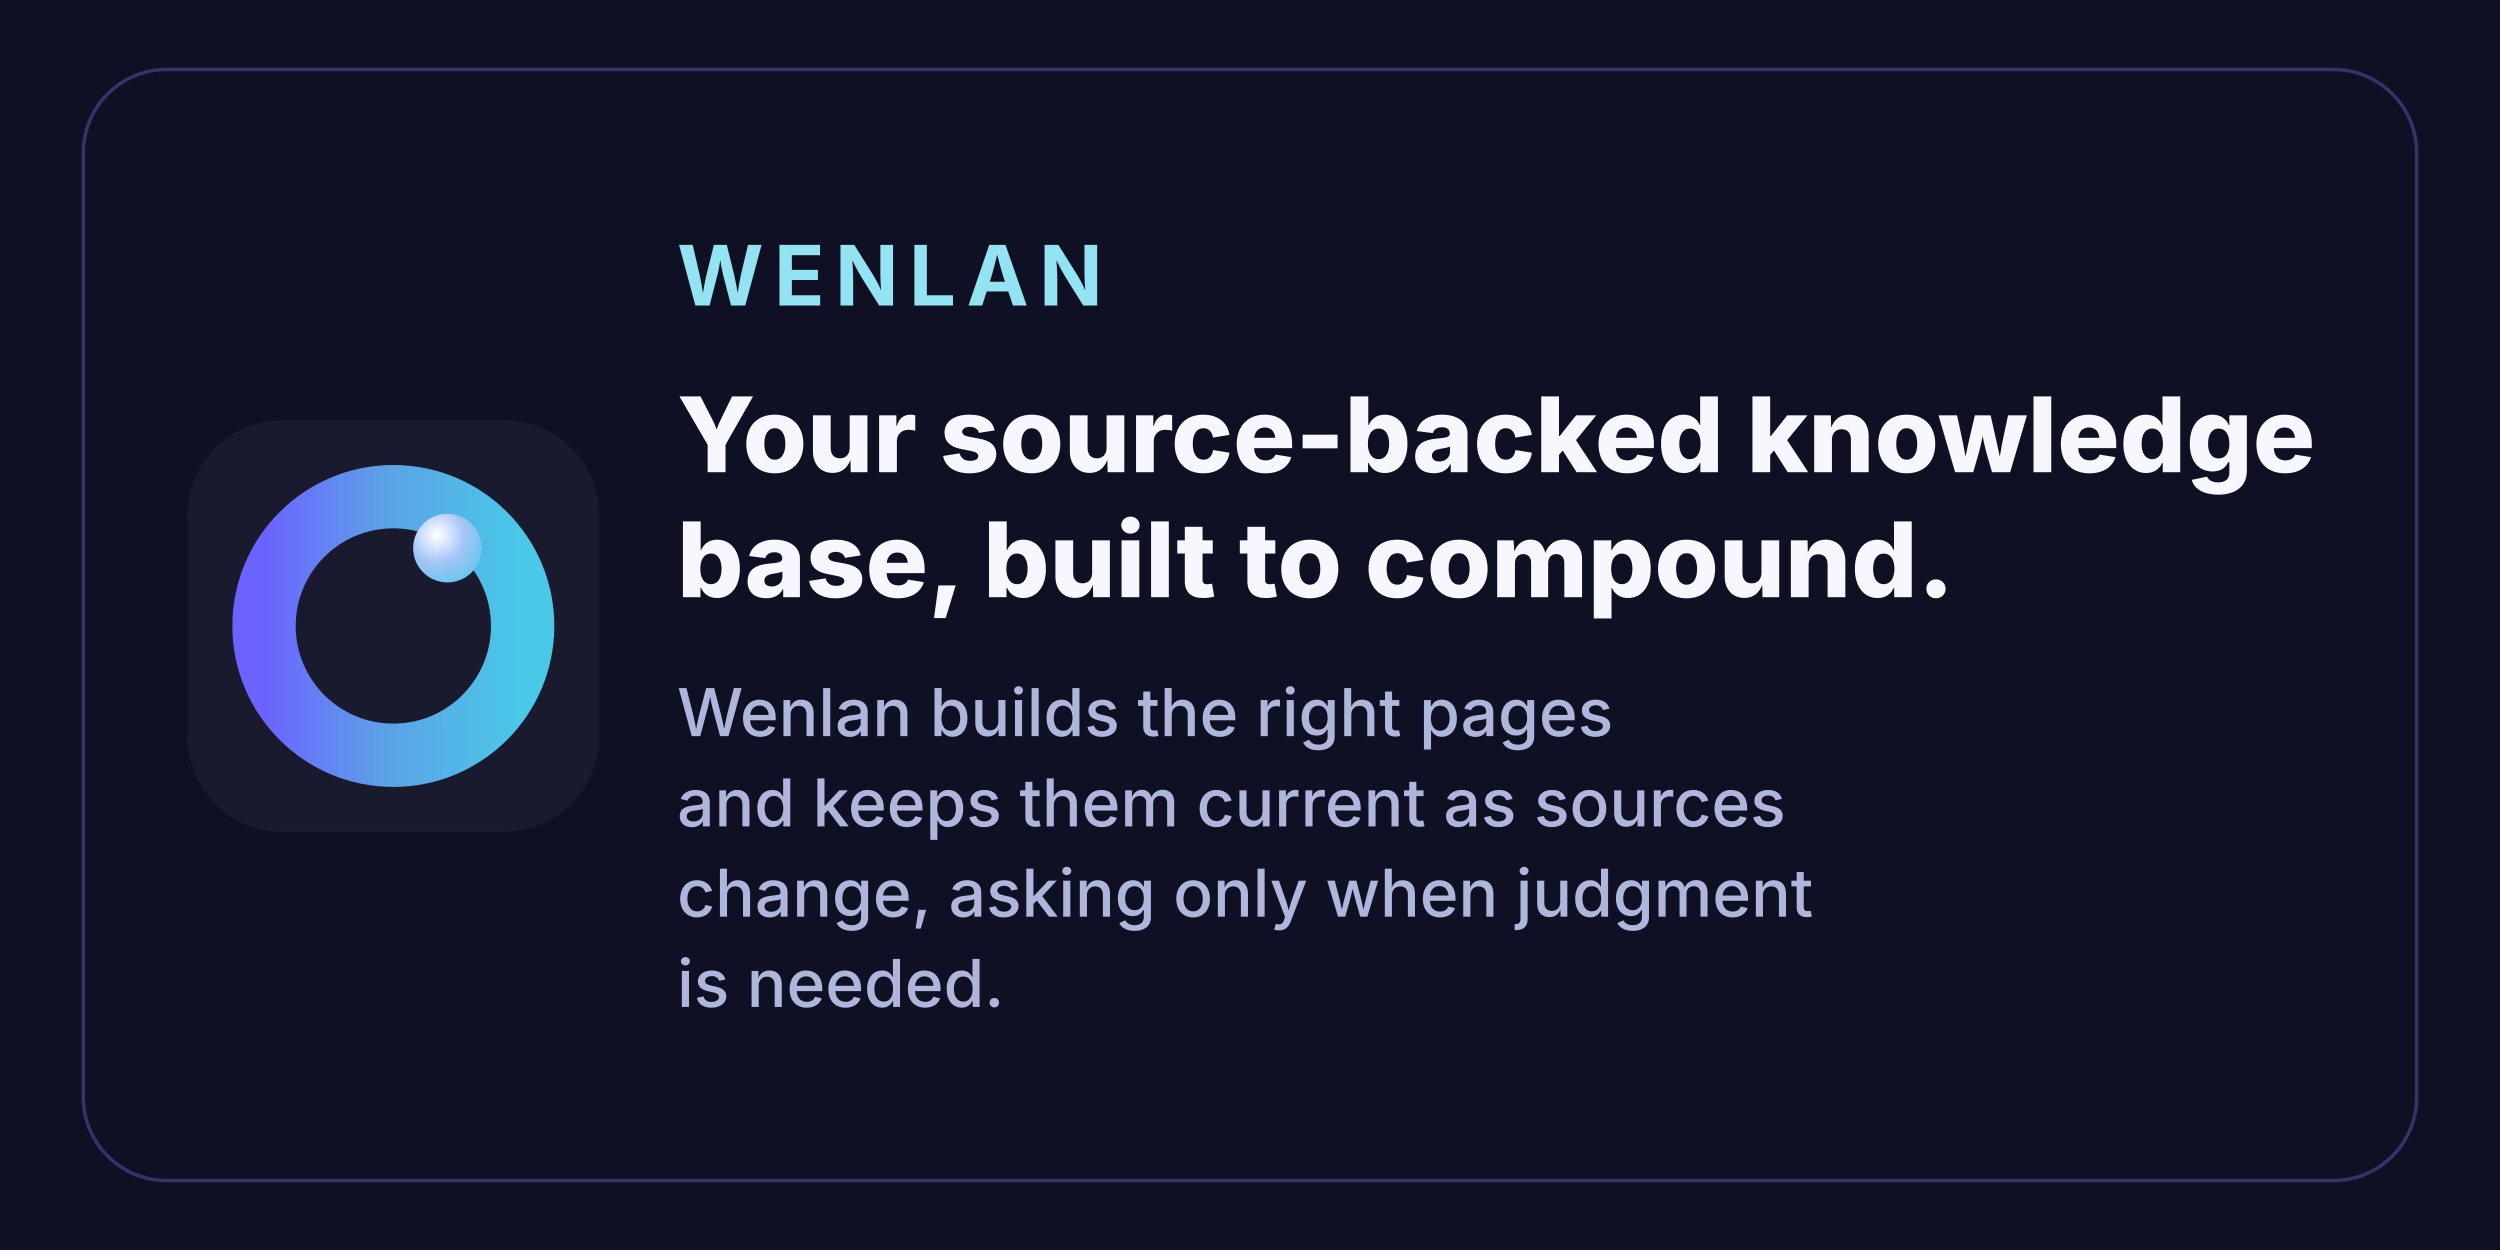
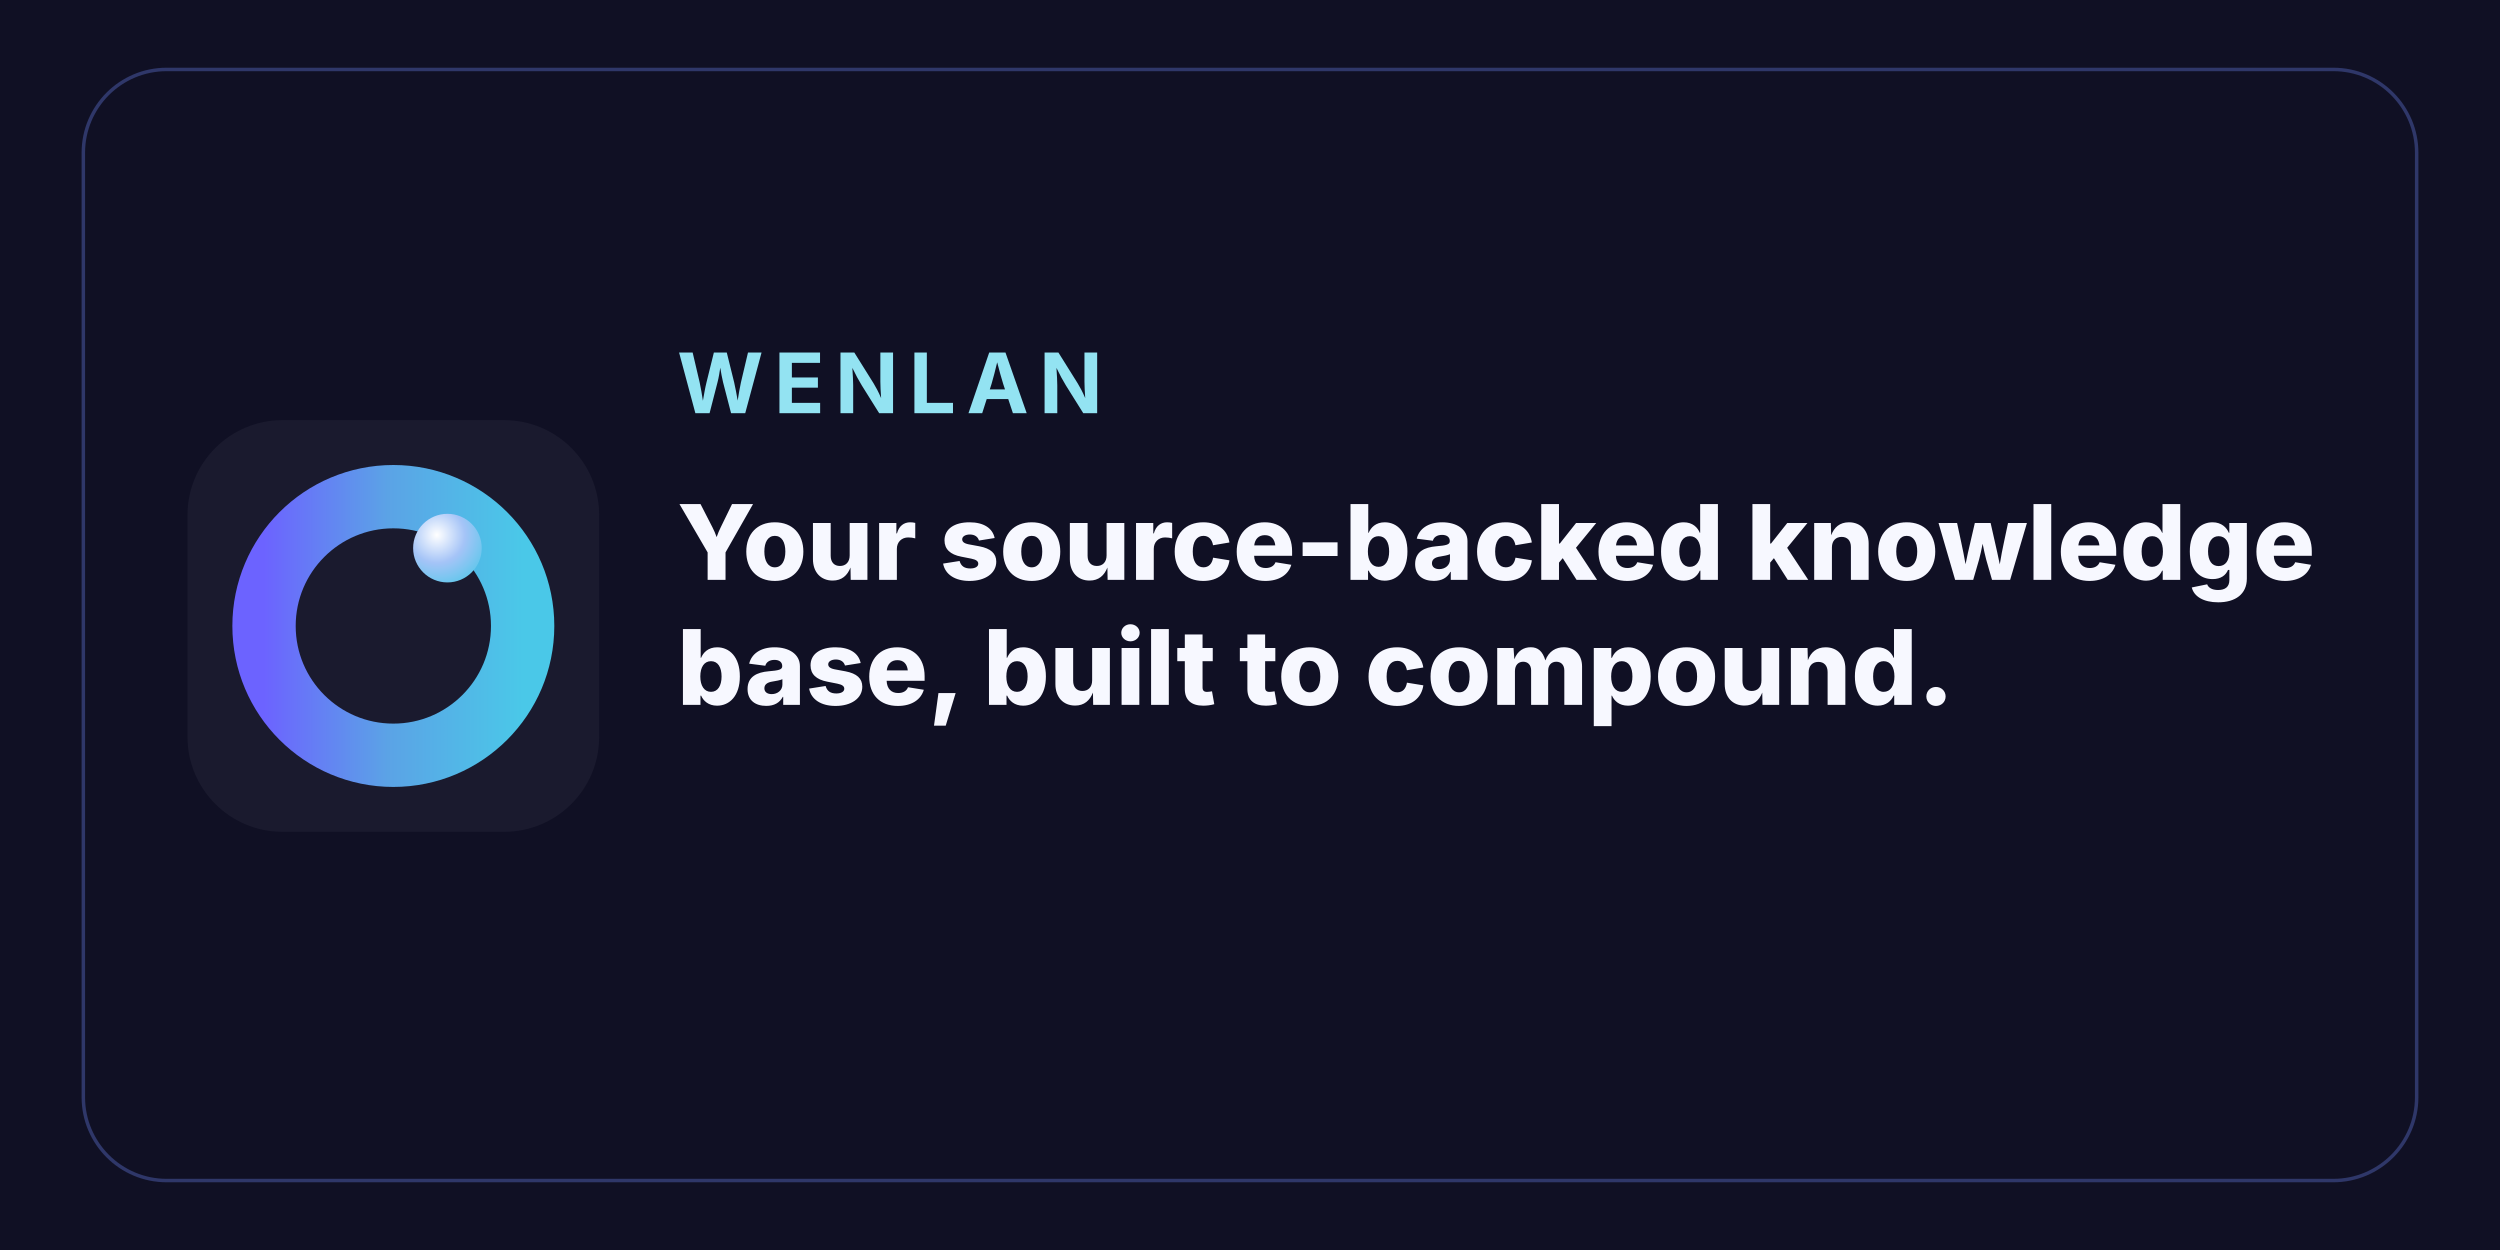
<svg xmlns="http://www.w3.org/2000/svg" width="720" height="360" viewBox="0 0 720 360" fill="none" role="img" aria-labelledby="title desc">
  <rect width="720" height="360" fill="#101024" />
  <rect x="24" y="20" width="672" height="320" rx="24" fill="#101024" stroke="#2F3769" />
  <g transform="translate(54 121) scale(0.38)">
    <rect width="312" height="312" rx="72" fill="#1A1A2E" />
    <circle cx="156" cy="156" r="98" stroke="url(#ring)" stroke-width="48" />
    <circle cx="197" cy="97" r="26" fill="url(#orb)" />
  </g>
-   <g transform="translate(195 66)">
+   <g transform="translate(195 97)">
    <text x="0" y="22" fill="#93E3F2" font-family="Inter, ui-sans-serif, system-ui, -apple-system, BlinkMacSystemFont, 'Segoe UI', sans-serif" font-size="24" font-weight="700" letter-spacing="3">
      WENLAN
    </text>
    <text x="0" y="70" fill="#F7F8FF" font-family="Inter, ui-sans-serif, system-ui, -apple-system, BlinkMacSystemFont, 'Segoe UI', sans-serif" font-size="30" font-weight="760" letter-spacing="0">
      Your source-backed knowledge
    </text>
    <text x="0" y="106" fill="#F7F8FF" font-family="Inter, ui-sans-serif, system-ui, -apple-system, BlinkMacSystemFont, 'Segoe UI', sans-serif" font-size="30" font-weight="760" letter-spacing="0">
      base, built to compound.
-     </text>
-     <text x="0" y="146" fill="#AEB6DC" font-family="Inter, ui-sans-serif, system-ui, -apple-system, BlinkMacSystemFont, 'Segoe UI', sans-serif" font-size="19" font-weight="500" letter-spacing="0">
-       Wenlan builds the right pages
-     </text>
-     <text x="0" y="172" fill="#AEB6DC" font-family="Inter, ui-sans-serif, system-ui, -apple-system, BlinkMacSystemFont, 'Segoe UI', sans-serif" font-size="19" font-weight="500" letter-spacing="0">
-       and keeps them current as sources
-     </text>
-     <text x="0" y="198" fill="#AEB6DC" font-family="Inter, ui-sans-serif, system-ui, -apple-system, BlinkMacSystemFont, 'Segoe UI', sans-serif" font-size="19" font-weight="500" letter-spacing="0">
-       change, asking only when judgment
-     </text>
-     <text x="0" y="224" fill="#AEB6DC" font-family="Inter, ui-sans-serif, system-ui, -apple-system, BlinkMacSystemFont, 'Segoe UI', sans-serif" font-size="19" font-weight="500" letter-spacing="0">
-       is needed.
    </text>
  </g>
  <defs>
    <linearGradient id="ring" x1="58" y1="156" x2="254" y2="156" gradientUnits="userSpaceOnUse">
      <stop stop-color="#6C63FF" />
      <stop offset="0.48" stop-color="#5BA3E6" />
      <stop offset="1" stop-color="#4AC8E8" />
    </linearGradient>
    <radialGradient id="orb" cx="0" cy="0" r="1" gradientUnits="userSpaceOnUse" gradientTransform="translate(189 87) rotate(52) scale(47)">
      <stop stop-color="#FFFFFF" />
      <stop offset="0.45" stop-color="#A5C4F7" />
      <stop offset="1" stop-color="#4AC8E8" />
    </radialGradient>
  </defs>
</svg>
